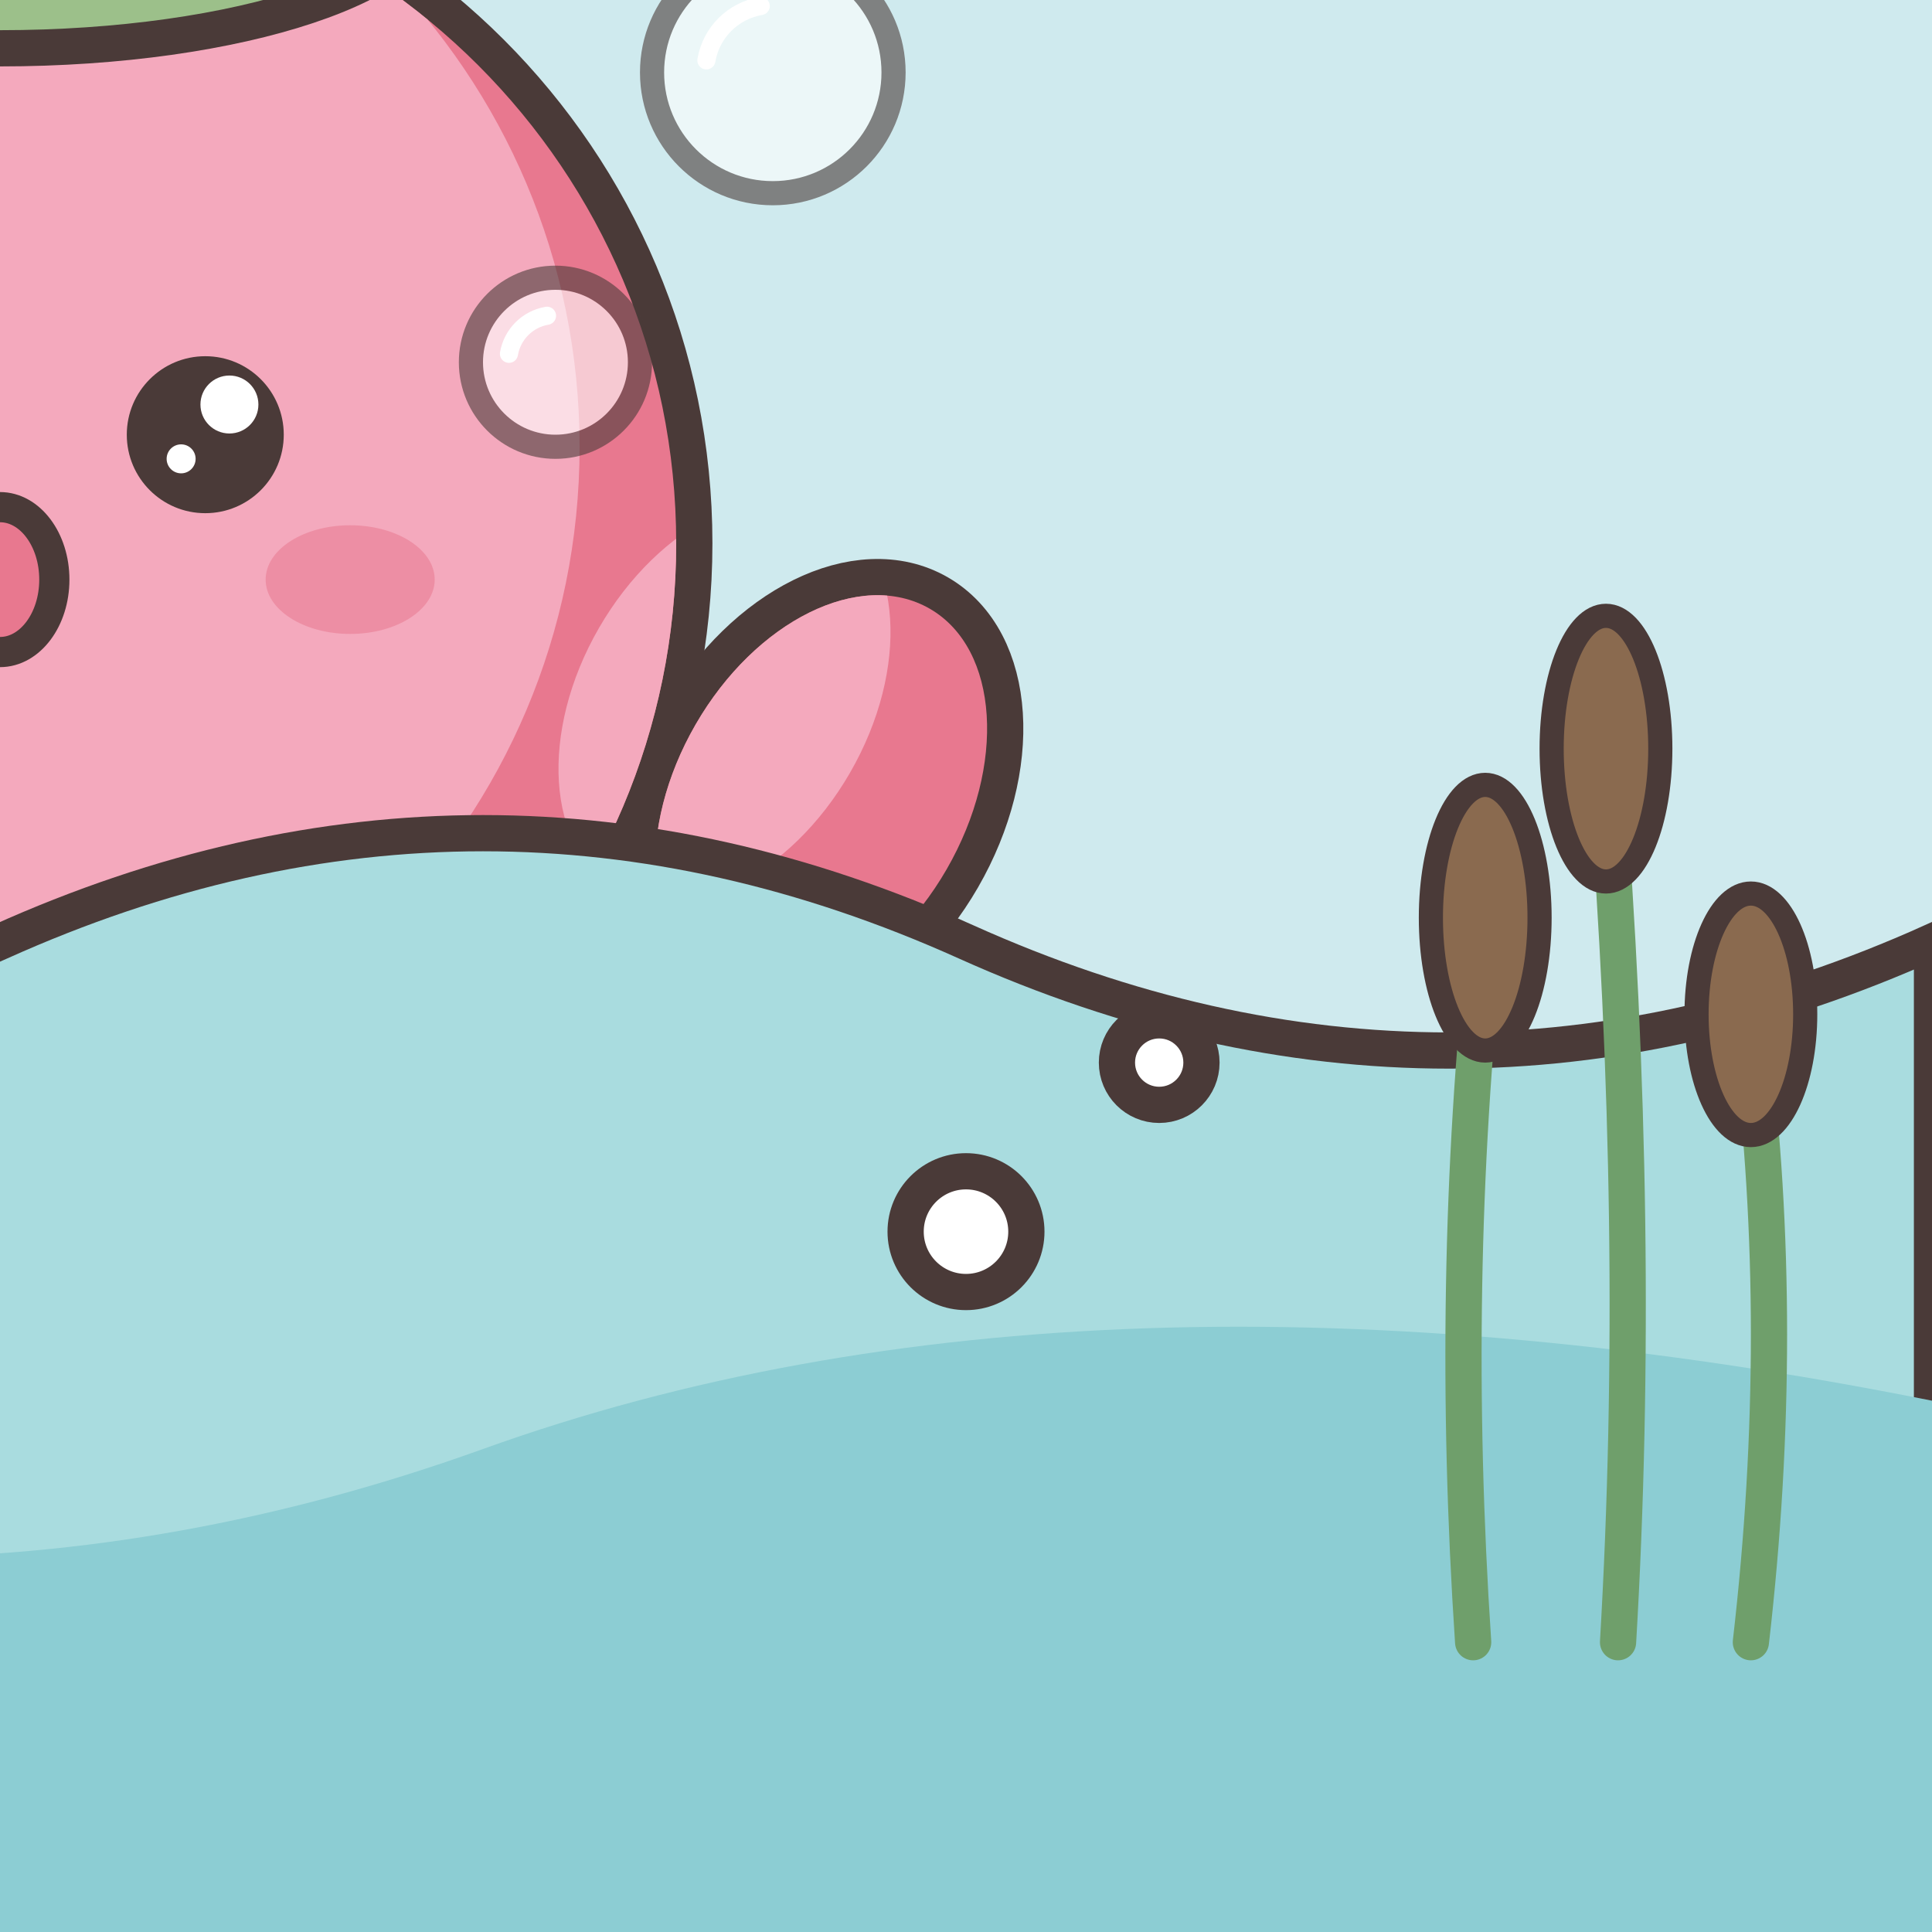
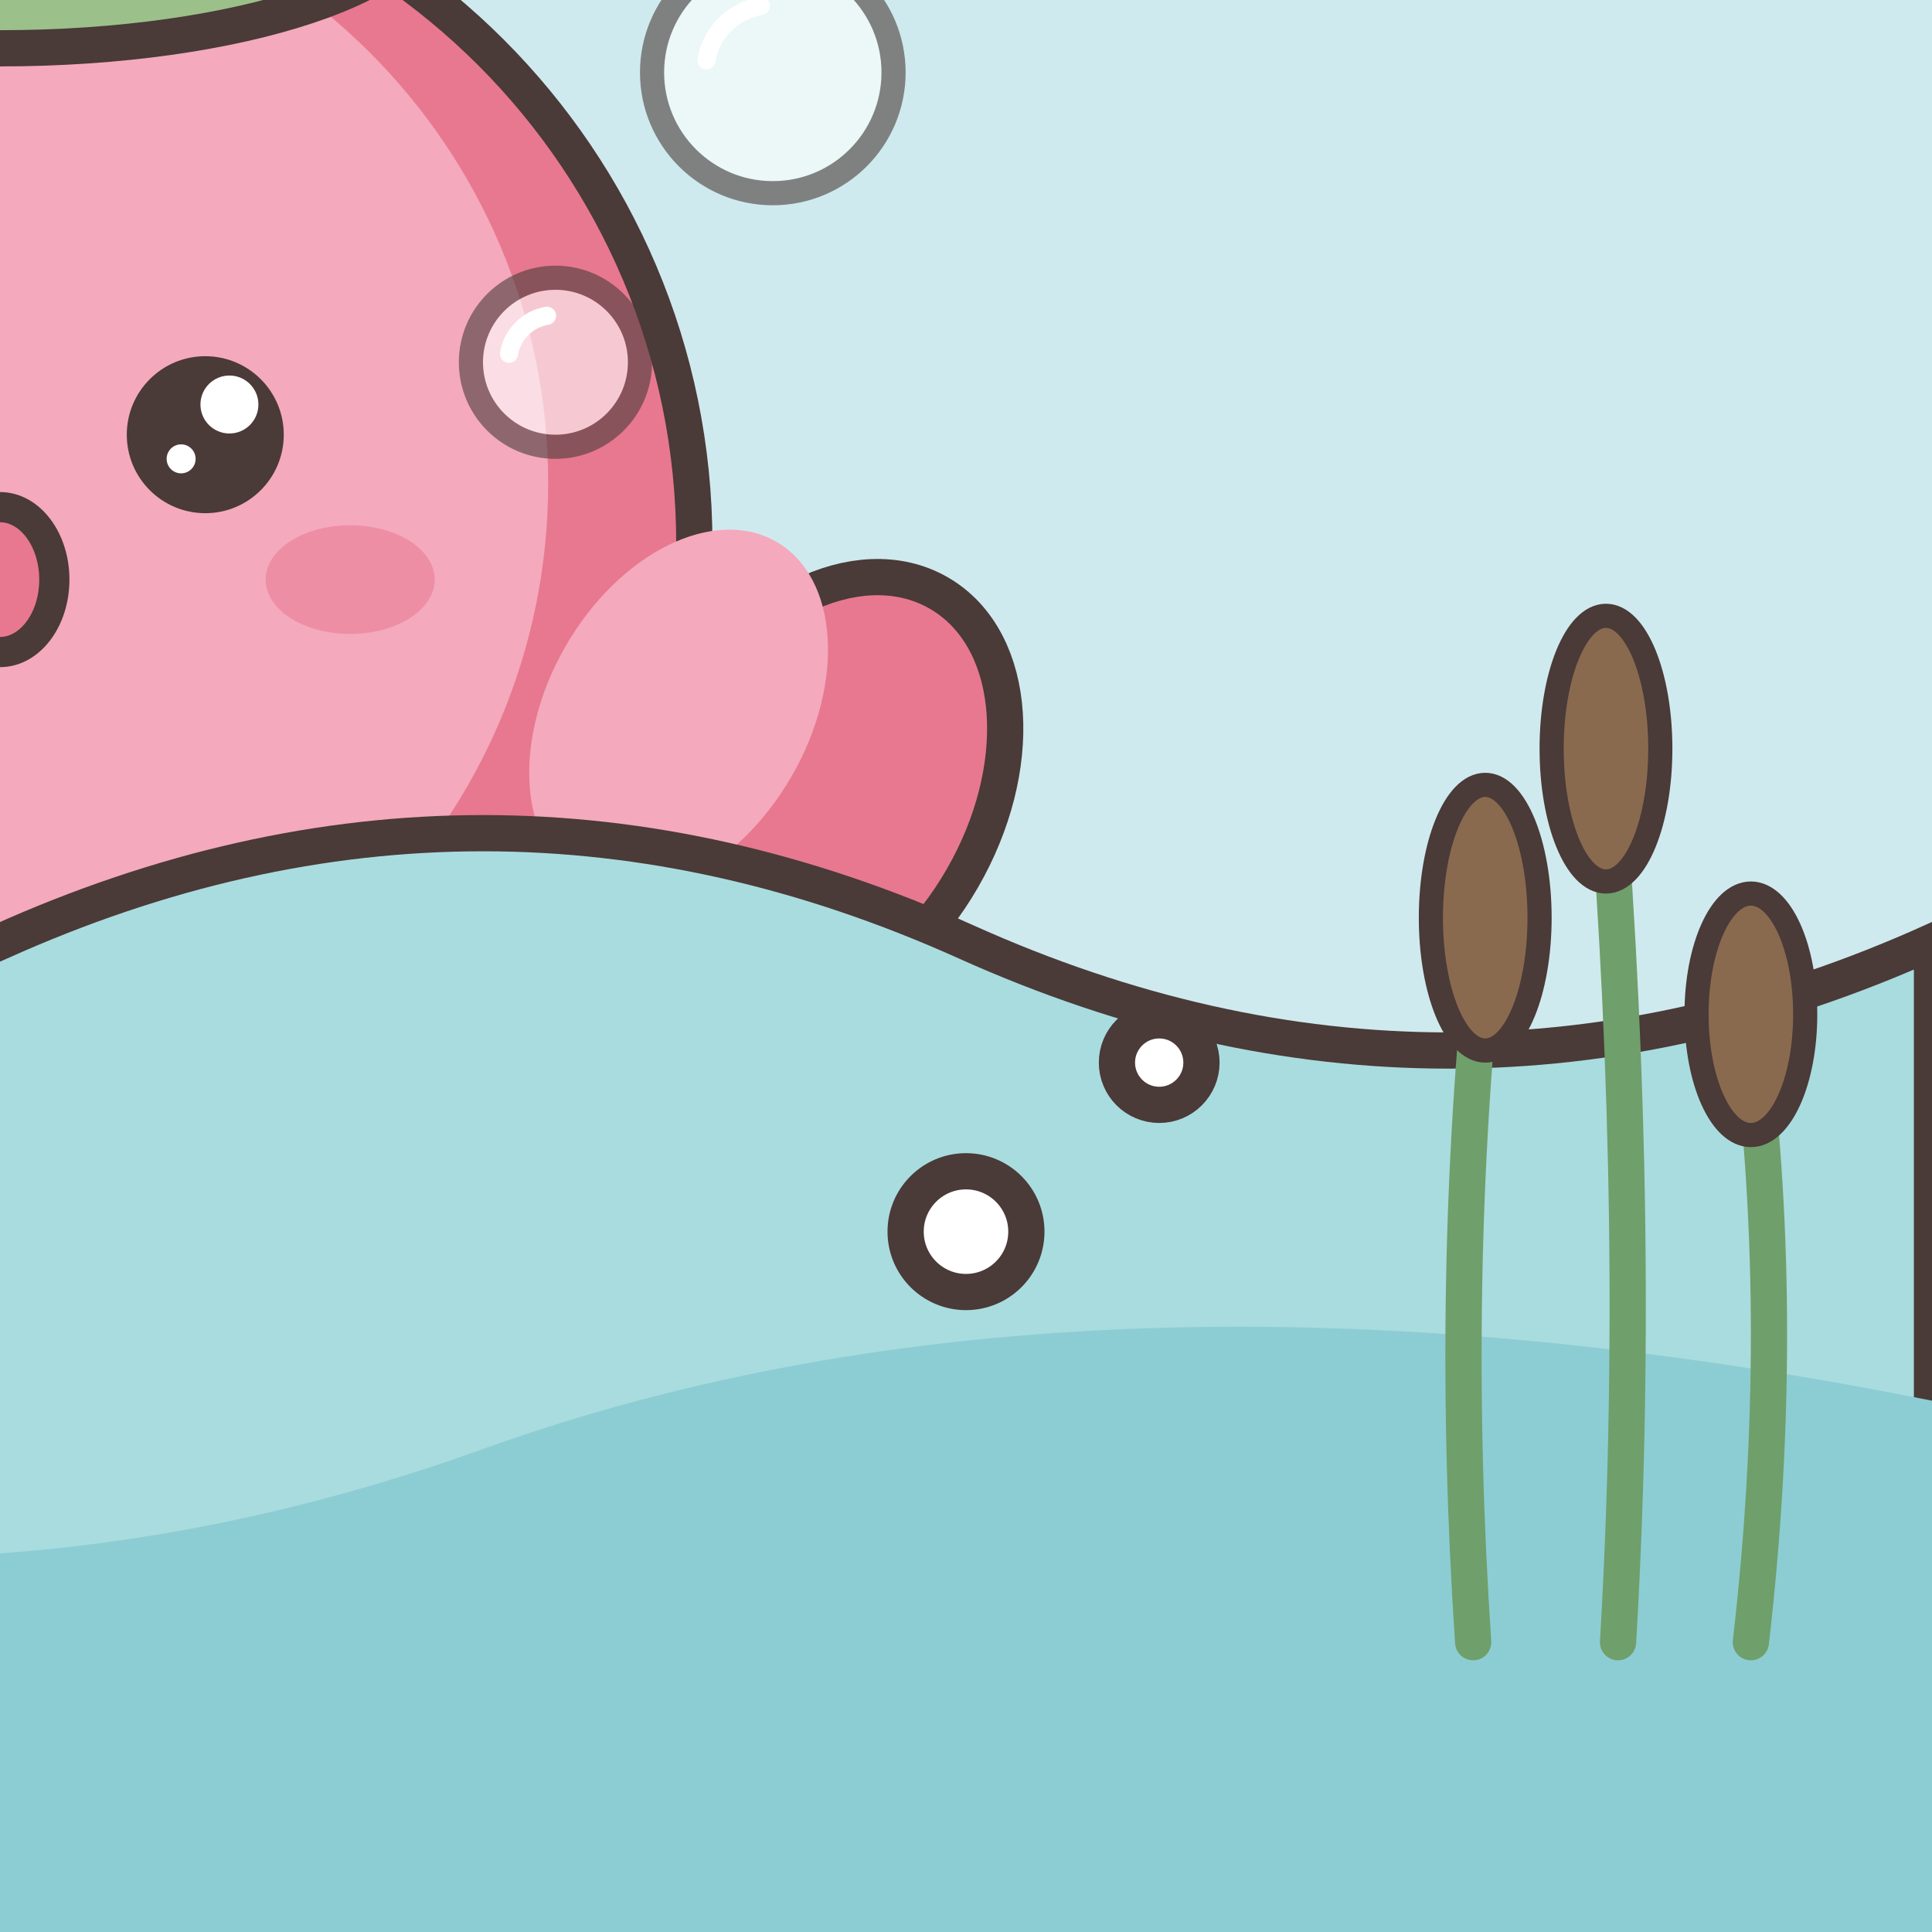
<svg xmlns="http://www.w3.org/2000/svg" width="160" height="160" viewBox="160 160 160 160">
  <rect width="320" height="320" fill="#cfeaee" />
  <path d="M0 60Q80 30 160 60T320 60" fill="none" stroke="#a9dcdf" stroke-width="8" stroke-linecap="round" />
  <g transform="translate(58 74) scale(1.1)">
    <ellipse cx="-4" cy="-8" rx="13" ry="4.5" fill="#fff" opacity=".8" stroke="#4a3a38" stroke-width="2" transform="rotate(-18 -4 -8)" />
    <ellipse cx="-4" cy="6" rx="13" ry="4.5" fill="#fff" opacity=".8" stroke="#4a3a38" stroke-width="2" transform="rotate(18 -4 6)" />
    <path d="M-14 0H20" fill="none" stroke="#9a86d0" stroke-width="4" stroke-linecap="round" stroke-linejoin="round" />
    <circle cx="22" cy="0" r="4" fill="#9a86d0" stroke="#4a3a38" stroke-width="2" />
  </g>
  <ellipse cx="60" cy="128" rx="20" ry="5" fill="none" stroke="#a9dcdf" stroke-width="3" />
  <path d="M240 120a36 28 0 1 0 64 -22L272 116Z" fill="#9cc08a" stroke="#4a3a38" stroke-width="3" />
  <ellipse cx="270" cy="84" rx="7.2" ry="12.8" fill="#f4a9bd" stroke="#4a3a38" stroke-width="3" transform="rotate(0 270 100)" />
  <ellipse cx="270" cy="84" rx="7.2" ry="12.8" fill="#f4a9bd" stroke="#4a3a38" stroke-width="3" transform="rotate(72 270 100)" />
  <ellipse cx="270" cy="84" rx="7.2" ry="12.8" fill="#f4a9bd" stroke="#4a3a38" stroke-width="3" transform="rotate(144 270 100)" />
  <ellipse cx="270" cy="84" rx="7.2" ry="12.8" fill="#f4a9bd" stroke="#4a3a38" stroke-width="3" transform="rotate(216 270 100)" />
  <ellipse cx="270" cy="84" rx="7.2" ry="12.8" fill="#f4a9bd" stroke="#4a3a38" stroke-width="3" transform="rotate(288 270 100)" />
  <circle cx="270" cy="100" r="6" fill="#fbe08a" stroke="#4a3a38" stroke-width="2" />
  <g stroke="#4a3a38" stroke-width="6" stroke-linejoin="round" fill="#4a3a38">
    <circle cx="160" cy="205" r="56" />
    <ellipse cx="92" cy="226" rx="12" ry="18" transform="rotate(-30 92 226)" />
    <ellipse cx="228" cy="226" rx="12" ry="18" transform="rotate(30 228 226)" />
  </g>
-   <clipPath id="plop">
+   <g fill="#e8788f">
    <circle cx="160" cy="205" r="56" />
    <ellipse cx="92" cy="226" rx="12" ry="18" transform="rotate(-30 92 226)" />
    <ellipse cx="228" cy="226" rx="12" ry="18" transform="rotate(30 228 226)" />
-   </clipPath>
-   <g clip-path="url(#plop)">
-     <rect width="320" height="320" fill="#e8788f" />
-     <g transform="translate(-8 -8)" fill="#f4a9bd">
-       <circle cx="160" cy="205" r="56" />
-       <ellipse cx="92" cy="226" rx="12" ry="18" transform="rotate(-30 92 226)" />
-       <ellipse cx="228" cy="226" rx="12" ry="18" transform="rotate(30 228 226)" />
-     </g>
-     <ellipse cx="135" cy="170" rx="14" ry="8" fill="#fff" opacity=".5" transform="rotate(-35 135 170)" />
  </g>
+   <g fill="#f4a9bd" transform="translate(11.0 15.5) scale(0.9)">
+     <circle cx="160" cy="205" r="56" />
+     <ellipse cx="92" cy="226" rx="12" ry="18" transform="rotate(-30 92 226)" />
+     <ellipse cx="228" cy="226" rx="12" ry="18" transform="rotate(30 228 226)" />
+   </g>
+   <ellipse cx="135" cy="170" rx="14" ry="8" fill="#fff" opacity=".5" transform="rotate(-35 135 170)" />
  <ellipse cx="160" cy="152" rx="36" ry="12" fill="#9cc08a" stroke="#4a3a38" stroke-width="3" />
  <path d="M160 152l14-6" fill="none" stroke="#4a3a38" stroke-width="2" stroke-linecap="round" stroke-linejoin="round" />
  <ellipse cx="176" cy="140" rx="2.7" ry="4.8" fill="#f9c6d3" stroke="#4a3a38" stroke-width="3" transform="rotate(0 176 146)" />
  <ellipse cx="176" cy="140" rx="2.7" ry="4.8" fill="#f9c6d3" stroke="#4a3a38" stroke-width="3" transform="rotate(72 176 146)" />
  <ellipse cx="176" cy="140" rx="2.7" ry="4.8" fill="#f9c6d3" stroke="#4a3a38" stroke-width="3" transform="rotate(144 176 146)" />
  <ellipse cx="176" cy="140" rx="2.7" ry="4.8" fill="#f9c6d3" stroke="#4a3a38" stroke-width="3" transform="rotate(216 176 146)" />
  <ellipse cx="176" cy="140" rx="2.7" ry="4.8" fill="#f9c6d3" stroke="#4a3a38" stroke-width="3" transform="rotate(288 176 146)" />
  <circle cx="143" cy="196" r="6.5" fill="#4a3a38" />
  <circle cx="145" cy="193.5" r="2.4" fill="#fff" />
  <circle cx="141" cy="198" r="1.2" fill="#fff" />
  <circle cx="177" cy="196" r="6.5" fill="#4a3a38" />
  <circle cx="179" cy="193.5" r="2.4" fill="#fff" />
  <circle cx="175" cy="198" r="1.2" fill="#fff" />
  <ellipse cx="131" cy="208" rx="7" ry="4.5" fill="#e8788f" opacity=".55" />
  <ellipse cx="189" cy="208" rx="7" ry="4.5" fill="#e8788f" opacity=".55" />
  <ellipse cx="160" cy="208" rx="4.5" ry="6" fill="#e8788f" stroke="#4a3a38" stroke-width="2.5" />
  <circle cx="206" cy="190" r="7" fill="#fff" opacity=".6" stroke="#4a3a38" stroke-width="2" />
  <path d="M202.15 189.3a3.85 3.85 0 0 1 3.15 -3.15" fill="none" stroke="#fff" stroke-width="1.5" stroke-linecap="round" stroke-linejoin="round" />
  <circle cx="224" cy="166" r="10" fill="#fff" opacity=".6" stroke="#4a3a38" stroke-width="2" />
  <path d="M218.5 165a5.5 5.5 0 0 1 4.5 -4.5" fill="none" stroke="#fff" stroke-width="1.5" stroke-linecap="round" stroke-linejoin="round" />
  <circle cx="238" cy="134" r="13" fill="#fff" opacity=".6" stroke="#4a3a38" stroke-width="2" />
  <path d="M230.85 132.7a7.15 7.15 0 0 1 5.85 -5.85" fill="none" stroke="#fff" stroke-width="1.5" stroke-linecap="round" stroke-linejoin="round" />
  <path d="M0 238Q40 220 80 238T160 238T240 238T320 238V320H0Z" fill="#a9dcdf" stroke="#4a3a38" stroke-width="3" />
  <path d="M0 280Q50 262 100 280T200 280T320 276V320H0Z" fill="#8ccdd3" />
  <g transform="translate(52 288) scale(1.1)">
    <path d="M-13 0L-25 -8V8Z" fill="#f6b98c" stroke="#4a3a38" stroke-width="2" />
    <ellipse rx="15" ry="9" fill="#f6b98c" stroke="#4a3a38" stroke-width="2" />
    <path d="M-2 -8Q4 -15 8 -8" fill="#e79c6c" stroke="#4a3a38" stroke-width="2" />
    <circle cx="8" cy="-2" r="2" fill="#4a3a38" />
    <path d="M13 3Q10 5 8 4" fill="none" stroke="#4a3a38" stroke-width="2" stroke-linecap="round" stroke-linejoin="round" />
  </g>
  <g transform="translate(292 296) scale(1)">
    <path d="M-10 0Q-12 -30 -9 -58M2 0Q4 -34 1 -72M13 0Q16 -26 13 -50" fill="none" stroke="#6f9f6b" stroke-width="3" stroke-linecap="round" stroke-linejoin="round" />
    <ellipse cx="-9" cy="-60" rx="4.5" ry="11" fill="#8a6a4f" stroke="#4a3a38" stroke-width="2" />
    <ellipse cx="1" cy="-74" rx="4.5" ry="11" fill="#8a6a4f" stroke="#4a3a38" stroke-width="2" />
    <ellipse cx="13" cy="-52" rx="4.5" ry="10" fill="#8a6a4f" stroke="#4a3a38" stroke-width="2" />
  </g>
  <circle cx="240" cy="262" r="5" fill="#fff" stroke="#4a3a38" stroke-width="3" />
  <circle cx="256" cy="248" r="3.5" fill="#fff" stroke="#4a3a38" stroke-width="3" />
</svg>
